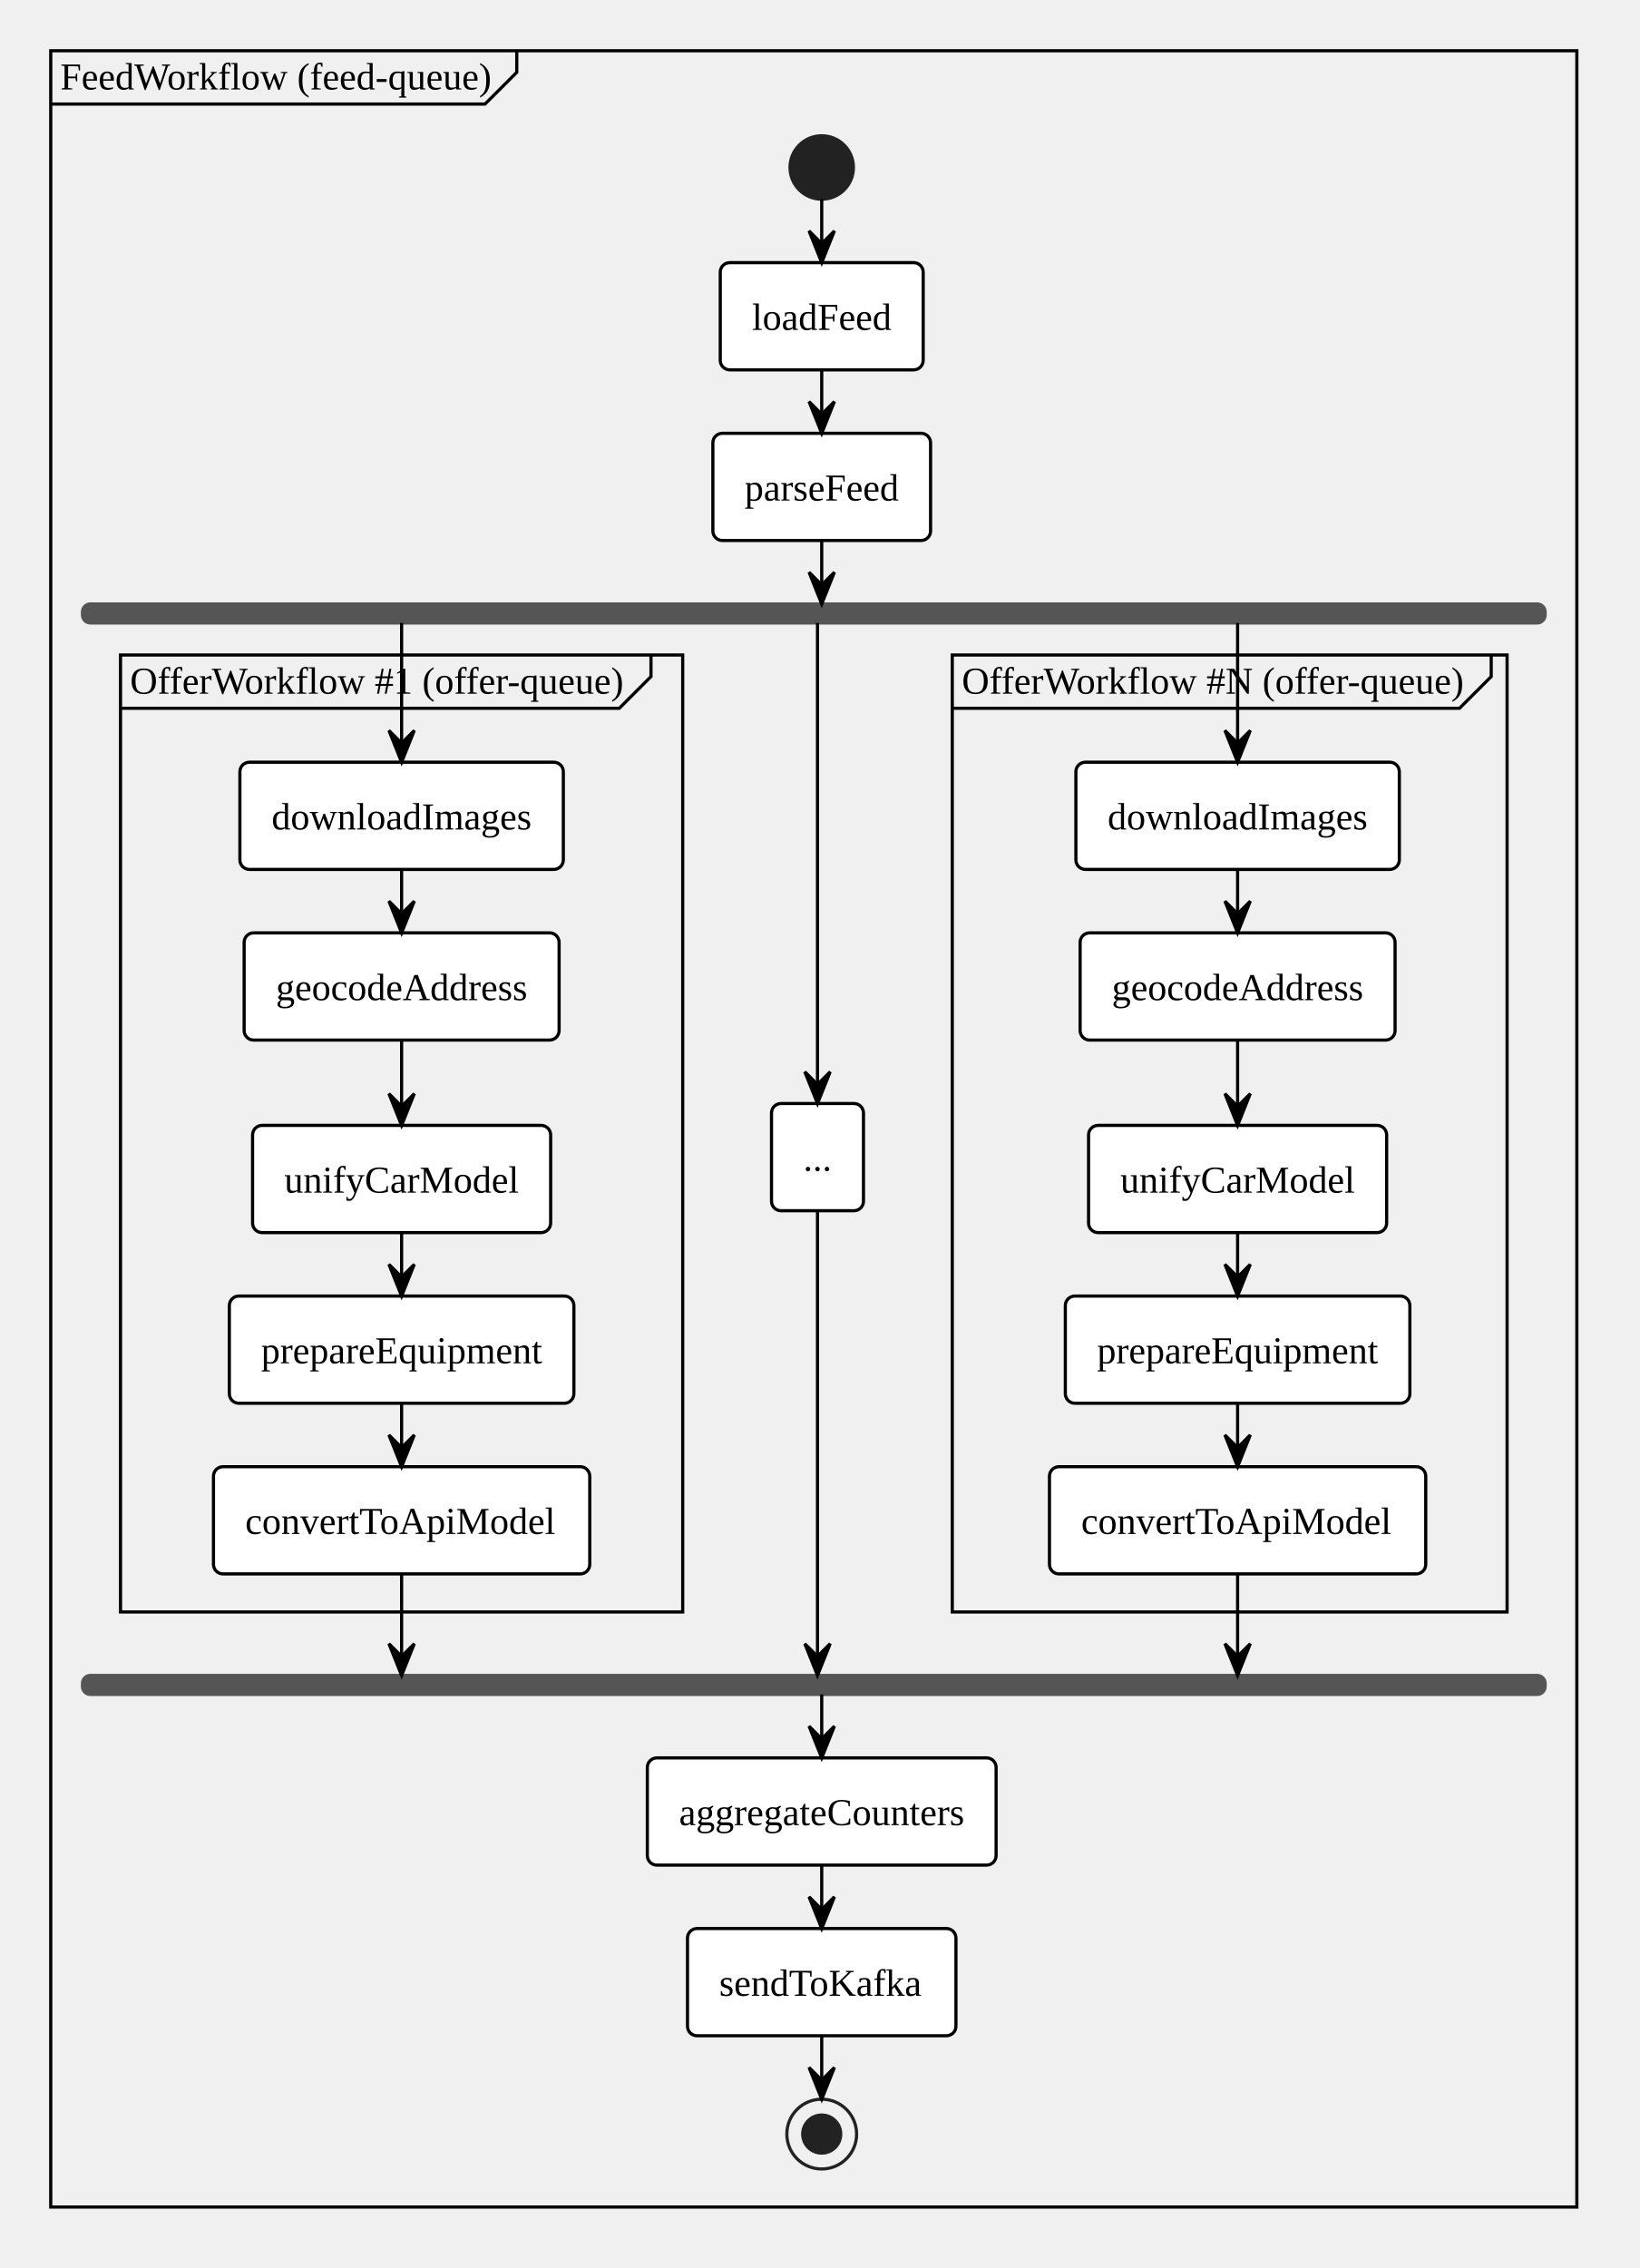
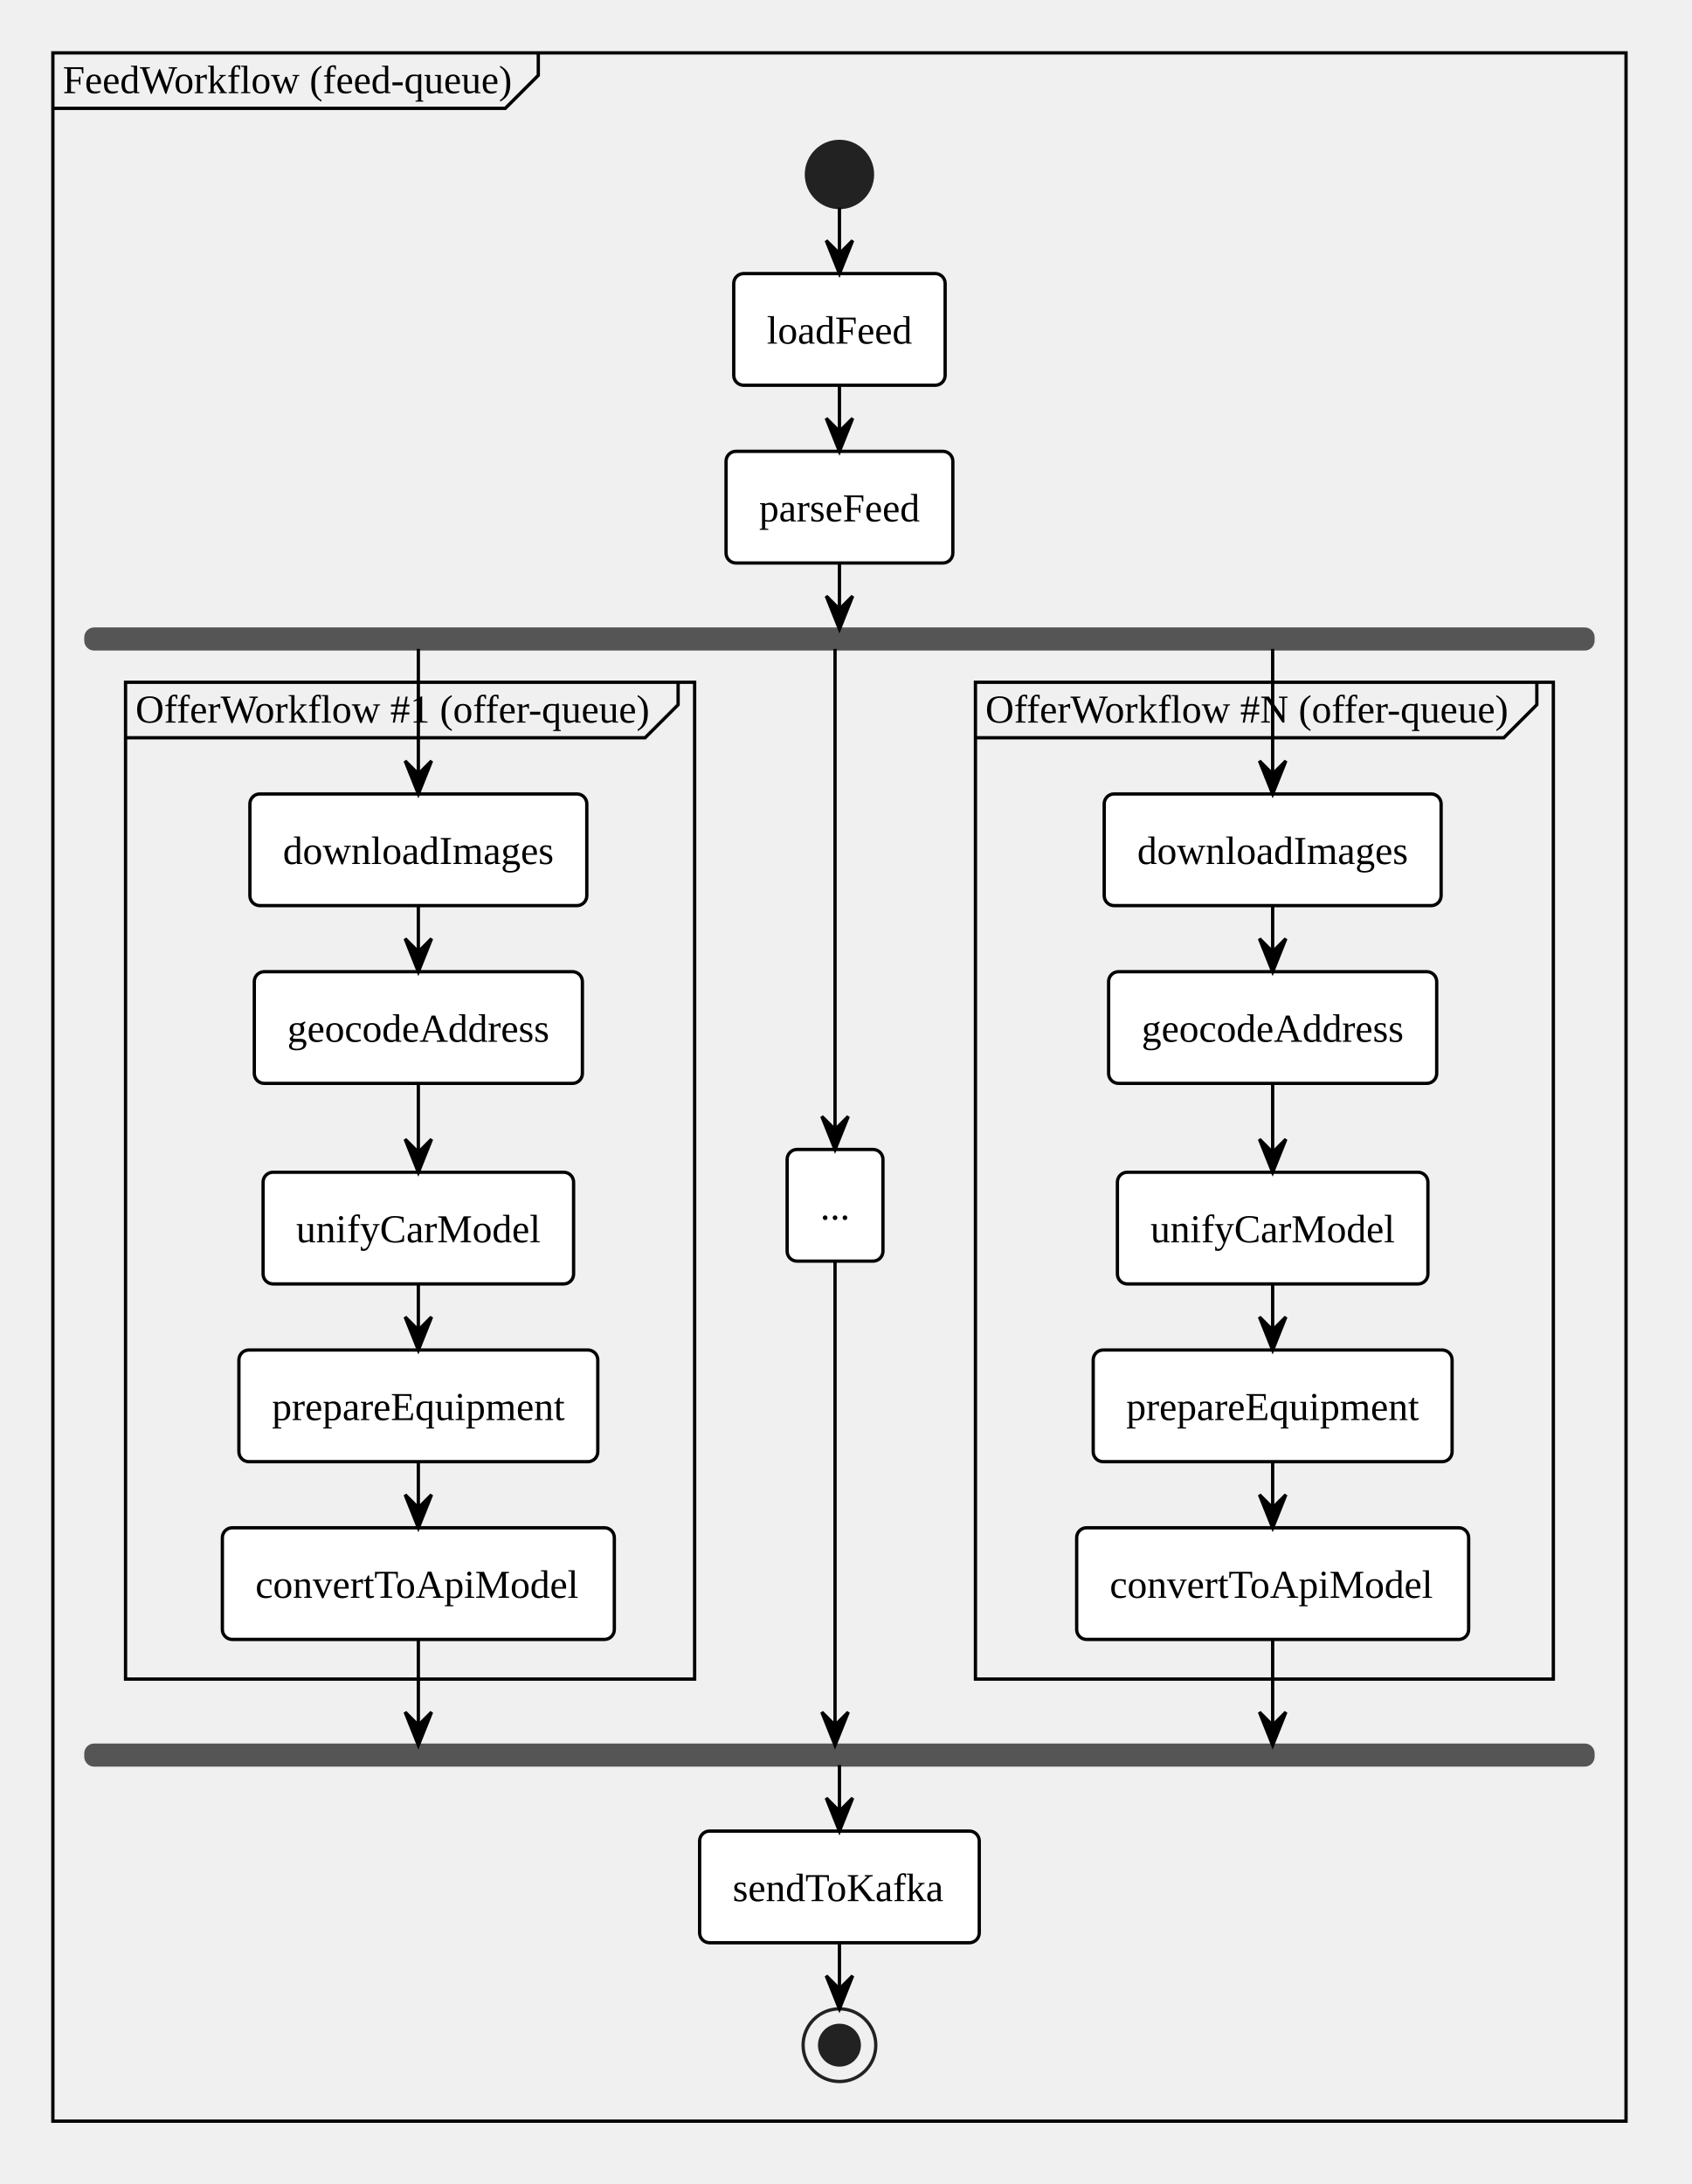
- <svg xmlns="http://www.w3.org/2000/svg" contentStyleType="text/css" data-diagram-type="ACTIVITY" height="715px" preserveAspectRatio="none" style="width:517px;height:715px;background:#FFFFFF;" version="1.1" viewBox="0 0 517 715" width="517px" zoomAndPan="magnify">
+ <svg xmlns="http://www.w3.org/2000/svg" contentStyleType="text/css" data-diagram-type="ACTIVITY" height="661px" preserveAspectRatio="none" style="width:512px;height:661px;background:#FFFFFF;" version="1.1" viewBox="0 0 512 661" width="512px" zoomAndPan="magnify">
  <defs />
  <g>
-     <rect fill="none" height="679.782" style="stroke:#000000;stroke-width:1;" width="481.174" x="16" y="16" />
+     <rect fill="none" height="625.983" style="stroke:#000000;stroke-width:1;" width="476.174" x="16" y="16" />
    <path d="M162.934,16 L162.934,22.799 L152.934,32.799 L16,32.799" fill="none" style="stroke:#000000;stroke-width:1;" />
    <text fill="#000000" font-family="Times New Roman" font-size="12" lengthAdjust="spacing" textLength="136.934" x="19" y="28.203">FeedWorkflow (feed-queue)</text>
-     <ellipse cx="259.087" cy="52.799" fill="#222222" rx="10" ry="10" style="stroke:#222222;stroke-width:1;" />
-     <rect fill="#FFFFFF" height="33.799" rx="3" ry="3" style="stroke:#000000;stroke-width:1;" width="63.986" x="227.094" y="82.799" />
-     <text fill="#000000" font-family="Times New Roman" font-size="12" lengthAdjust="spacing" textLength="43.986" x="237.094" y="104.002">loadFeed</text>
-     <rect fill="#FFFFFF" height="33.799" rx="3" ry="3" style="stroke:#000000;stroke-width:1;" width="68.644" x="224.765" y="136.598" />
-     <text fill="#000000" font-family="Times New Roman" font-size="12" lengthAdjust="spacing" textLength="48.645" x="234.765" y="157.801">parseFeed</text>
-     <rect fill="#555555" height="6" rx="2.5" ry="2.5" style="stroke:#555555;stroke-width:1;" width="461.174" x="26" y="190.397" />
-     <rect fill="none" height="301.692" style="stroke:#000000;stroke-width:1;" width="177.254" x="38" y="206.492" />
+     <ellipse cx="254.087" cy="52.799" fill="#222222" rx="10" ry="10" style="stroke:#222222;stroke-width:1;" />
+     <rect fill="#FFFFFF" height="33.799" rx="3" ry="3" style="stroke:#000000;stroke-width:1;" width="63.986" x="222.094" y="82.799" />
+     <text fill="#000000" font-family="Times New Roman" font-size="12" lengthAdjust="spacing" textLength="43.986" x="232.094" y="104.002">loadFeed</text>
+     <rect fill="#FFFFFF" height="33.799" rx="3" ry="3" style="stroke:#000000;stroke-width:1;" width="68.644" x="219.765" y="136.598" />
+     <text fill="#000000" font-family="Times New Roman" font-size="12" lengthAdjust="spacing" textLength="48.645" x="229.765" y="157.801">parseFeed</text>
+     <rect fill="#555555" height="6" rx="2.5" ry="2.5" style="stroke:#555555;stroke-width:1;" width="456.174" x="26" y="190.397" />
+     <rect fill="none" height="301.692" style="stroke:#000000;stroke-width:1;" width="172.254" x="38" y="206.492" />
    <path d="M205.254,206.492 L205.254,213.291 L195.254,223.291 L38,223.291" fill="none" style="stroke:#000000;stroke-width:1;" />
    <text fill="#000000" font-family="Times New Roman" font-size="12" lengthAdjust="spacing" textLength="157.254" x="41" y="218.695">OfferWorkflow #1 (offer-queue)</text>
    <rect fill="#FFFFFF" height="33.799" rx="3" ry="3" style="stroke:#000000;stroke-width:1;" width="101.978" x="75.638" y="240.291" />
    <text fill="#000000" font-family="Times New Roman" font-size="12" lengthAdjust="spacing" textLength="81.978" x="85.638" y="261.494">downloadImages</text>
    <rect fill="#FFFFFF" height="33.799" rx="3" ry="3" style="stroke:#000000;stroke-width:1;" width="99.307" x="76.974" y="294.09" />
    <text fill="#000000" font-family="Times New Roman" font-size="12" lengthAdjust="spacing" textLength="79.307" x="86.974" y="315.293">geocodeAddress</text>
    <rect fill="#FFFFFF" height="33.799" rx="3" ry="3" style="stroke:#000000;stroke-width:1;" width="93.986" x="79.634" y="354.788" />
    <text fill="#000000" font-family="Times New Roman" font-size="12" lengthAdjust="spacing" textLength="73.986" x="89.634" y="375.991">unifyCarModel</text>
    <rect fill="#FFFFFF" height="33.799" rx="3" ry="3" style="stroke:#000000;stroke-width:1;" width="108.629" x="72.312" y="408.587" />
    <text fill="#000000" font-family="Times New Roman" font-size="12" lengthAdjust="spacing" textLength="88.629" x="82.312" y="429.79">prepareEquipment</text>
    <rect fill="#FFFFFF" height="33.799" rx="3" ry="3" style="stroke:#000000;stroke-width:1;" width="118.643" x="67.306" y="462.386" />
    <text fill="#000000" font-family="Times New Roman" font-size="12" lengthAdjust="spacing" textLength="98.643" x="77.306" y="483.589">convertToApiModel</text>
-     <rect fill="#FFFFFF" height="33.799" rx="3" ry="3" style="stroke:#000000;stroke-width:1;" width="29" x="243.254" y="347.889" />
-     <text fill="#000000" font-family="Times New Roman" font-size="12" lengthAdjust="spacing" textLength="9" x="253.254" y="369.092">...</text>
-     <rect fill="none" height="301.692" style="stroke:#000000;stroke-width:1;" width="174.92" x="300.254" y="206.492" />
-     <path d="M470.174,206.492 L470.174,213.291 L460.174,223.291 L300.254,223.291" fill="none" style="stroke:#000000;stroke-width:1;" />
-     <text fill="#000000" font-family="Times New Roman" font-size="12" lengthAdjust="spacing" textLength="159.92" x="303.254" y="218.695">OfferWorkflow #N (offer-queue)</text>
-     <rect fill="#FFFFFF" height="33.799" rx="3" ry="3" style="stroke:#000000;stroke-width:1;" width="101.978" x="339.225" y="240.291" />
-     <text fill="#000000" font-family="Times New Roman" font-size="12" lengthAdjust="spacing" textLength="81.978" x="349.225" y="261.494">downloadImages</text>
-     <rect fill="#FFFFFF" height="33.799" rx="3" ry="3" style="stroke:#000000;stroke-width:1;" width="99.307" x="340.56" y="294.09" />
-     <text fill="#000000" font-family="Times New Roman" font-size="12" lengthAdjust="spacing" textLength="79.307" x="350.56" y="315.293">geocodeAddress</text>
-     <rect fill="#FFFFFF" height="33.799" rx="3" ry="3" style="stroke:#000000;stroke-width:1;" width="93.986" x="343.221" y="354.788" />
-     <text fill="#000000" font-family="Times New Roman" font-size="12" lengthAdjust="spacing" textLength="73.986" x="353.221" y="375.991">unifyCarModel</text>
-     <rect fill="#FFFFFF" height="33.799" rx="3" ry="3" style="stroke:#000000;stroke-width:1;" width="108.629" x="335.899" y="408.587" />
-     <text fill="#000000" font-family="Times New Roman" font-size="12" lengthAdjust="spacing" textLength="88.629" x="345.899" y="429.79">prepareEquipment</text>
-     <rect fill="#FFFFFF" height="33.799" rx="3" ry="3" style="stroke:#000000;stroke-width:1;" width="118.643" x="330.893" y="462.386" />
-     <text fill="#000000" font-family="Times New Roman" font-size="12" lengthAdjust="spacing" textLength="98.643" x="340.893" y="483.589">convertToApiModel</text>
-     <rect fill="#555555" height="6" rx="2.5" ry="2.5" style="stroke:#555555;stroke-width:1;" width="461.174" x="26" y="528.185" />
-     <rect fill="#FFFFFF" height="33.799" rx="3" ry="3" style="stroke:#000000;stroke-width:1;" width="109.965" x="204.105" y="554.185" />
-     <text fill="#000000" font-family="Times New Roman" font-size="12" lengthAdjust="spacing" textLength="89.965" x="214.105" y="575.388">aggregateCounters</text>
-     <rect fill="#FFFFFF" height="33.799" rx="3" ry="3" style="stroke:#000000;stroke-width:1;" width="84.641" x="216.767" y="607.983" />
-     <text fill="#000000" font-family="Times New Roman" font-size="12" lengthAdjust="spacing" textLength="64.641" x="226.767" y="629.187">sendToKafka</text>
-     <ellipse cx="259.087" cy="672.782" fill="none" rx="11" ry="11" style="stroke:#222222;stroke-width:1;" />
-     <ellipse cx="259.087" cy="672.782" fill="#222222" rx="6" ry="6" style="stroke:#222222;stroke-width:1;" />
-     <line style="stroke:#000000;stroke-width:1;" x1="259.087" x2="259.087" y1="62.799" y2="82.799" />
-     <polygon fill="#000000" points="255.087,72.799,259.087,82.799,263.087,72.799,259.087,76.799" style="stroke:#000000;stroke-width:1;" />
-     <line style="stroke:#000000;stroke-width:1;" x1="259.087" x2="259.087" y1="116.598" y2="136.598" />
-     <polygon fill="#000000" points="255.087,126.598,259.087,136.598,263.087,126.598,259.087,130.598" style="stroke:#000000;stroke-width:1;" />
+     <rect fill="#FFFFFF" height="33.799" rx="3" ry="3" style="stroke:#000000;stroke-width:1;" width="29" x="238.254" y="347.889" />
+     <text fill="#000000" font-family="Times New Roman" font-size="12" lengthAdjust="spacing" textLength="9" x="248.254" y="369.092">...</text>
+     <rect fill="none" height="301.692" style="stroke:#000000;stroke-width:1;" width="174.92" x="295.254" y="206.492" />
+     <path d="M465.174,206.492 L465.174,213.291 L455.174,223.291 L295.254,223.291" fill="none" style="stroke:#000000;stroke-width:1;" />
+     <text fill="#000000" font-family="Times New Roman" font-size="12" lengthAdjust="spacing" textLength="159.92" x="298.254" y="218.695">OfferWorkflow #N (offer-queue)</text>
+     <rect fill="#FFFFFF" height="33.799" rx="3" ry="3" style="stroke:#000000;stroke-width:1;" width="101.978" x="334.225" y="240.291" />
+     <text fill="#000000" font-family="Times New Roman" font-size="12" lengthAdjust="spacing" textLength="81.978" x="344.225" y="261.494">downloadImages</text>
+     <rect fill="#FFFFFF" height="33.799" rx="3" ry="3" style="stroke:#000000;stroke-width:1;" width="99.307" x="335.56" y="294.09" />
+     <text fill="#000000" font-family="Times New Roman" font-size="12" lengthAdjust="spacing" textLength="79.307" x="345.56" y="315.293">geocodeAddress</text>
+     <rect fill="#FFFFFF" height="33.799" rx="3" ry="3" style="stroke:#000000;stroke-width:1;" width="93.986" x="338.221" y="354.788" />
+     <text fill="#000000" font-family="Times New Roman" font-size="12" lengthAdjust="spacing" textLength="73.986" x="348.221" y="375.991">unifyCarModel</text>
+     <rect fill="#FFFFFF" height="33.799" rx="3" ry="3" style="stroke:#000000;stroke-width:1;" width="108.629" x="330.899" y="408.587" />
+     <text fill="#000000" font-family="Times New Roman" font-size="12" lengthAdjust="spacing" textLength="88.629" x="340.899" y="429.79">prepareEquipment</text>
+     <rect fill="#FFFFFF" height="33.799" rx="3" ry="3" style="stroke:#000000;stroke-width:1;" width="118.643" x="325.893" y="462.386" />
+     <text fill="#000000" font-family="Times New Roman" font-size="12" lengthAdjust="spacing" textLength="98.643" x="335.893" y="483.589">convertToApiModel</text>
+     <rect fill="#555555" height="6" rx="2.5" ry="2.5" style="stroke:#555555;stroke-width:1;" width="456.174" x="26" y="528.185" />
+     <rect fill="#FFFFFF" height="33.799" rx="3" ry="3" style="stroke:#000000;stroke-width:1;" width="84.641" x="211.767" y="554.185" />
+     <text fill="#000000" font-family="Times New Roman" font-size="12" lengthAdjust="spacing" textLength="64.641" x="221.767" y="575.388">sendToKafka</text>
+     <ellipse cx="254.087" cy="618.983" fill="none" rx="11" ry="11" style="stroke:#222222;stroke-width:1;" />
+     <ellipse cx="254.087" cy="618.983" fill="#222222" rx="6" ry="6" style="stroke:#222222;stroke-width:1;" />
+     <line style="stroke:#000000;stroke-width:1;" x1="254.087" x2="254.087" y1="62.799" y2="82.799" />
+     <polygon fill="#000000" points="250.087,72.799,254.087,82.799,258.087,72.799,254.087,76.799" style="stroke:#000000;stroke-width:1;" />
+     <line style="stroke:#000000;stroke-width:1;" x1="254.087" x2="254.087" y1="116.598" y2="136.598" />
+     <polygon fill="#000000" points="250.087,126.598,254.087,136.598,258.087,126.598,254.087,130.598" style="stroke:#000000;stroke-width:1;" />
    <line style="stroke:#000000;stroke-width:1;" x1="126.627" x2="126.627" y1="274.09" y2="294.09" />
    <polygon fill="#000000" points="122.627,284.09,126.627,294.09,130.627,284.09,126.627,288.09" style="stroke:#000000;stroke-width:1;" />
    <line style="stroke:#000000;stroke-width:1;" x1="126.627" x2="126.627" y1="327.889" y2="354.788" />
    <polygon fill="#000000" points="122.627,344.788,126.627,354.788,130.627,344.788,126.627,348.788" style="stroke:#000000;stroke-width:1;" />
    <line style="stroke:#000000;stroke-width:1;" x1="126.627" x2="126.627" y1="388.587" y2="408.587" />
    <polygon fill="#000000" points="122.627,398.587,126.627,408.587,130.627,398.587,126.627,402.587" style="stroke:#000000;stroke-width:1;" />
    <line style="stroke:#000000;stroke-width:1;" x1="126.627" x2="126.627" y1="442.386" y2="462.386" />
    <polygon fill="#000000" points="122.627,452.386,126.627,462.386,130.627,452.386,126.627,456.386" style="stroke:#000000;stroke-width:1;" />
-     <line style="stroke:#000000;stroke-width:1;" x1="390.214" x2="390.214" y1="274.09" y2="294.09" />
-     <polygon fill="#000000" points="386.214,284.09,390.214,294.09,394.214,284.09,390.214,288.09" style="stroke:#000000;stroke-width:1;" />
-     <line style="stroke:#000000;stroke-width:1;" x1="390.214" x2="390.214" y1="327.889" y2="354.788" />
-     <polygon fill="#000000" points="386.214,344.788,390.214,354.788,394.214,344.788,390.214,348.788" style="stroke:#000000;stroke-width:1;" />
-     <line style="stroke:#000000;stroke-width:1;" x1="390.214" x2="390.214" y1="388.587" y2="408.587" />
-     <polygon fill="#000000" points="386.214,398.587,390.214,408.587,394.214,398.587,390.214,402.587" style="stroke:#000000;stroke-width:1;" />
-     <line style="stroke:#000000;stroke-width:1;" x1="390.214" x2="390.214" y1="442.386" y2="462.386" />
-     <polygon fill="#000000" points="386.214,452.386,390.214,462.386,394.214,452.386,390.214,456.386" style="stroke:#000000;stroke-width:1;" />
+     <line style="stroke:#000000;stroke-width:1;" x1="385.214" x2="385.214" y1="274.09" y2="294.09" />
+     <polygon fill="#000000" points="381.214,284.09,385.214,294.09,389.214,284.09,385.214,288.09" style="stroke:#000000;stroke-width:1;" />
+     <line style="stroke:#000000;stroke-width:1;" x1="385.214" x2="385.214" y1="327.889" y2="354.788" />
+     <polygon fill="#000000" points="381.214,344.788,385.214,354.788,389.214,344.788,385.214,348.788" style="stroke:#000000;stroke-width:1;" />
+     <line style="stroke:#000000;stroke-width:1;" x1="385.214" x2="385.214" y1="388.587" y2="408.587" />
+     <polygon fill="#000000" points="381.214,398.587,385.214,408.587,389.214,398.587,385.214,402.587" style="stroke:#000000;stroke-width:1;" />
+     <line style="stroke:#000000;stroke-width:1;" x1="385.214" x2="385.214" y1="442.386" y2="462.386" />
+     <polygon fill="#000000" points="381.214,452.386,385.214,462.386,389.214,452.386,385.214,456.386" style="stroke:#000000;stroke-width:1;" />
    <line style="stroke:#000000;stroke-width:1;" x1="126.627" x2="126.627" y1="196.397" y2="240.291" />
    <polygon fill="#000000" points="122.627,230.291,126.627,240.291,130.627,230.291,126.627,234.291" style="stroke:#000000;stroke-width:1;" />
-     <line style="stroke:#000000;stroke-width:1;" x1="257.754" x2="257.754" y1="196.397" y2="347.889" />
-     <polygon fill="#000000" points="253.754,337.889,257.754,347.889,261.754,337.889,257.754,341.889" style="stroke:#000000;stroke-width:1;" />
-     <line style="stroke:#000000;stroke-width:1;" x1="390.214" x2="390.214" y1="196.397" y2="240.291" />
-     <polygon fill="#000000" points="386.214,230.291,390.214,240.291,394.214,230.291,390.214,234.291" style="stroke:#000000;stroke-width:1;" />
+     <line style="stroke:#000000;stroke-width:1;" x1="252.754" x2="252.754" y1="196.397" y2="347.889" />
+     <polygon fill="#000000" points="248.754,337.889,252.754,347.889,256.754,337.889,252.754,341.889" style="stroke:#000000;stroke-width:1;" />
+     <line style="stroke:#000000;stroke-width:1;" x1="385.214" x2="385.214" y1="196.397" y2="240.291" />
+     <polygon fill="#000000" points="381.214,230.291,385.214,240.291,389.214,230.291,385.214,234.291" style="stroke:#000000;stroke-width:1;" />
    <line style="stroke:#000000;stroke-width:1;" x1="126.627" x2="126.627" y1="496.185" y2="528.185" />
    <polygon fill="#000000" points="122.627,518.185,126.627,528.185,130.627,518.185,126.627,522.185" style="stroke:#000000;stroke-width:1;" />
-     <line style="stroke:#000000;stroke-width:1;" x1="257.754" x2="257.754" y1="381.688" y2="528.185" />
-     <polygon fill="#000000" points="253.754,518.185,257.754,528.185,261.754,518.185,257.754,522.185" style="stroke:#000000;stroke-width:1;" />
-     <line style="stroke:#000000;stroke-width:1;" x1="390.214" x2="390.214" y1="496.185" y2="528.185" />
-     <polygon fill="#000000" points="386.214,518.185,390.214,528.185,394.214,518.185,390.214,522.185" style="stroke:#000000;stroke-width:1;" />
-     <line style="stroke:#000000;stroke-width:1;" x1="259.087" x2="259.087" y1="170.397" y2="190.397" />
-     <polygon fill="#000000" points="255.087,180.397,259.087,190.397,263.087,180.397,259.087,184.397" style="stroke:#000000;stroke-width:1;" />
-     <line style="stroke:#000000;stroke-width:1;" x1="259.087" x2="259.087" y1="534.185" y2="554.185" />
-     <polygon fill="#000000" points="255.087,544.185,259.087,554.185,263.087,544.185,259.087,548.185" style="stroke:#000000;stroke-width:1;" />
-     <line style="stroke:#000000;stroke-width:1;" x1="259.087" x2="259.087" y1="587.983" y2="607.983" />
-     <polygon fill="#000000" points="255.087,597.983,259.087,607.983,263.087,597.983,259.087,601.983" style="stroke:#000000;stroke-width:1;" />
-     <line style="stroke:#000000;stroke-width:1;" x1="259.087" x2="259.087" y1="641.782" y2="661.782" />
-     <polygon fill="#000000" points="255.087,651.782,259.087,661.782,263.087,651.782,259.087,655.782" style="stroke:#000000;stroke-width:1;" />
+     <line style="stroke:#000000;stroke-width:1;" x1="252.754" x2="252.754" y1="381.688" y2="528.185" />
+     <polygon fill="#000000" points="248.754,518.185,252.754,528.185,256.754,518.185,252.754,522.185" style="stroke:#000000;stroke-width:1;" />
+     <line style="stroke:#000000;stroke-width:1;" x1="385.214" x2="385.214" y1="496.185" y2="528.185" />
+     <polygon fill="#000000" points="381.214,518.185,385.214,528.185,389.214,518.185,385.214,522.185" style="stroke:#000000;stroke-width:1;" />
+     <line style="stroke:#000000;stroke-width:1;" x1="254.087" x2="254.087" y1="170.397" y2="190.397" />
+     <polygon fill="#000000" points="250.087,180.397,254.087,190.397,258.087,180.397,254.087,184.397" style="stroke:#000000;stroke-width:1;" />
+     <line style="stroke:#000000;stroke-width:1;" x1="254.087" x2="254.087" y1="534.185" y2="554.185" />
+     <polygon fill="#000000" points="250.087,544.185,254.087,554.185,258.087,544.185,254.087,548.185" style="stroke:#000000;stroke-width:1;" />
+     <line style="stroke:#000000;stroke-width:1;" x1="254.087" x2="254.087" y1="587.983" y2="607.983" />
+     <polygon fill="#000000" points="250.087,597.983,254.087,607.983,258.087,597.983,254.087,601.983" style="stroke:#000000;stroke-width:1;" />
  </g>
</svg>
